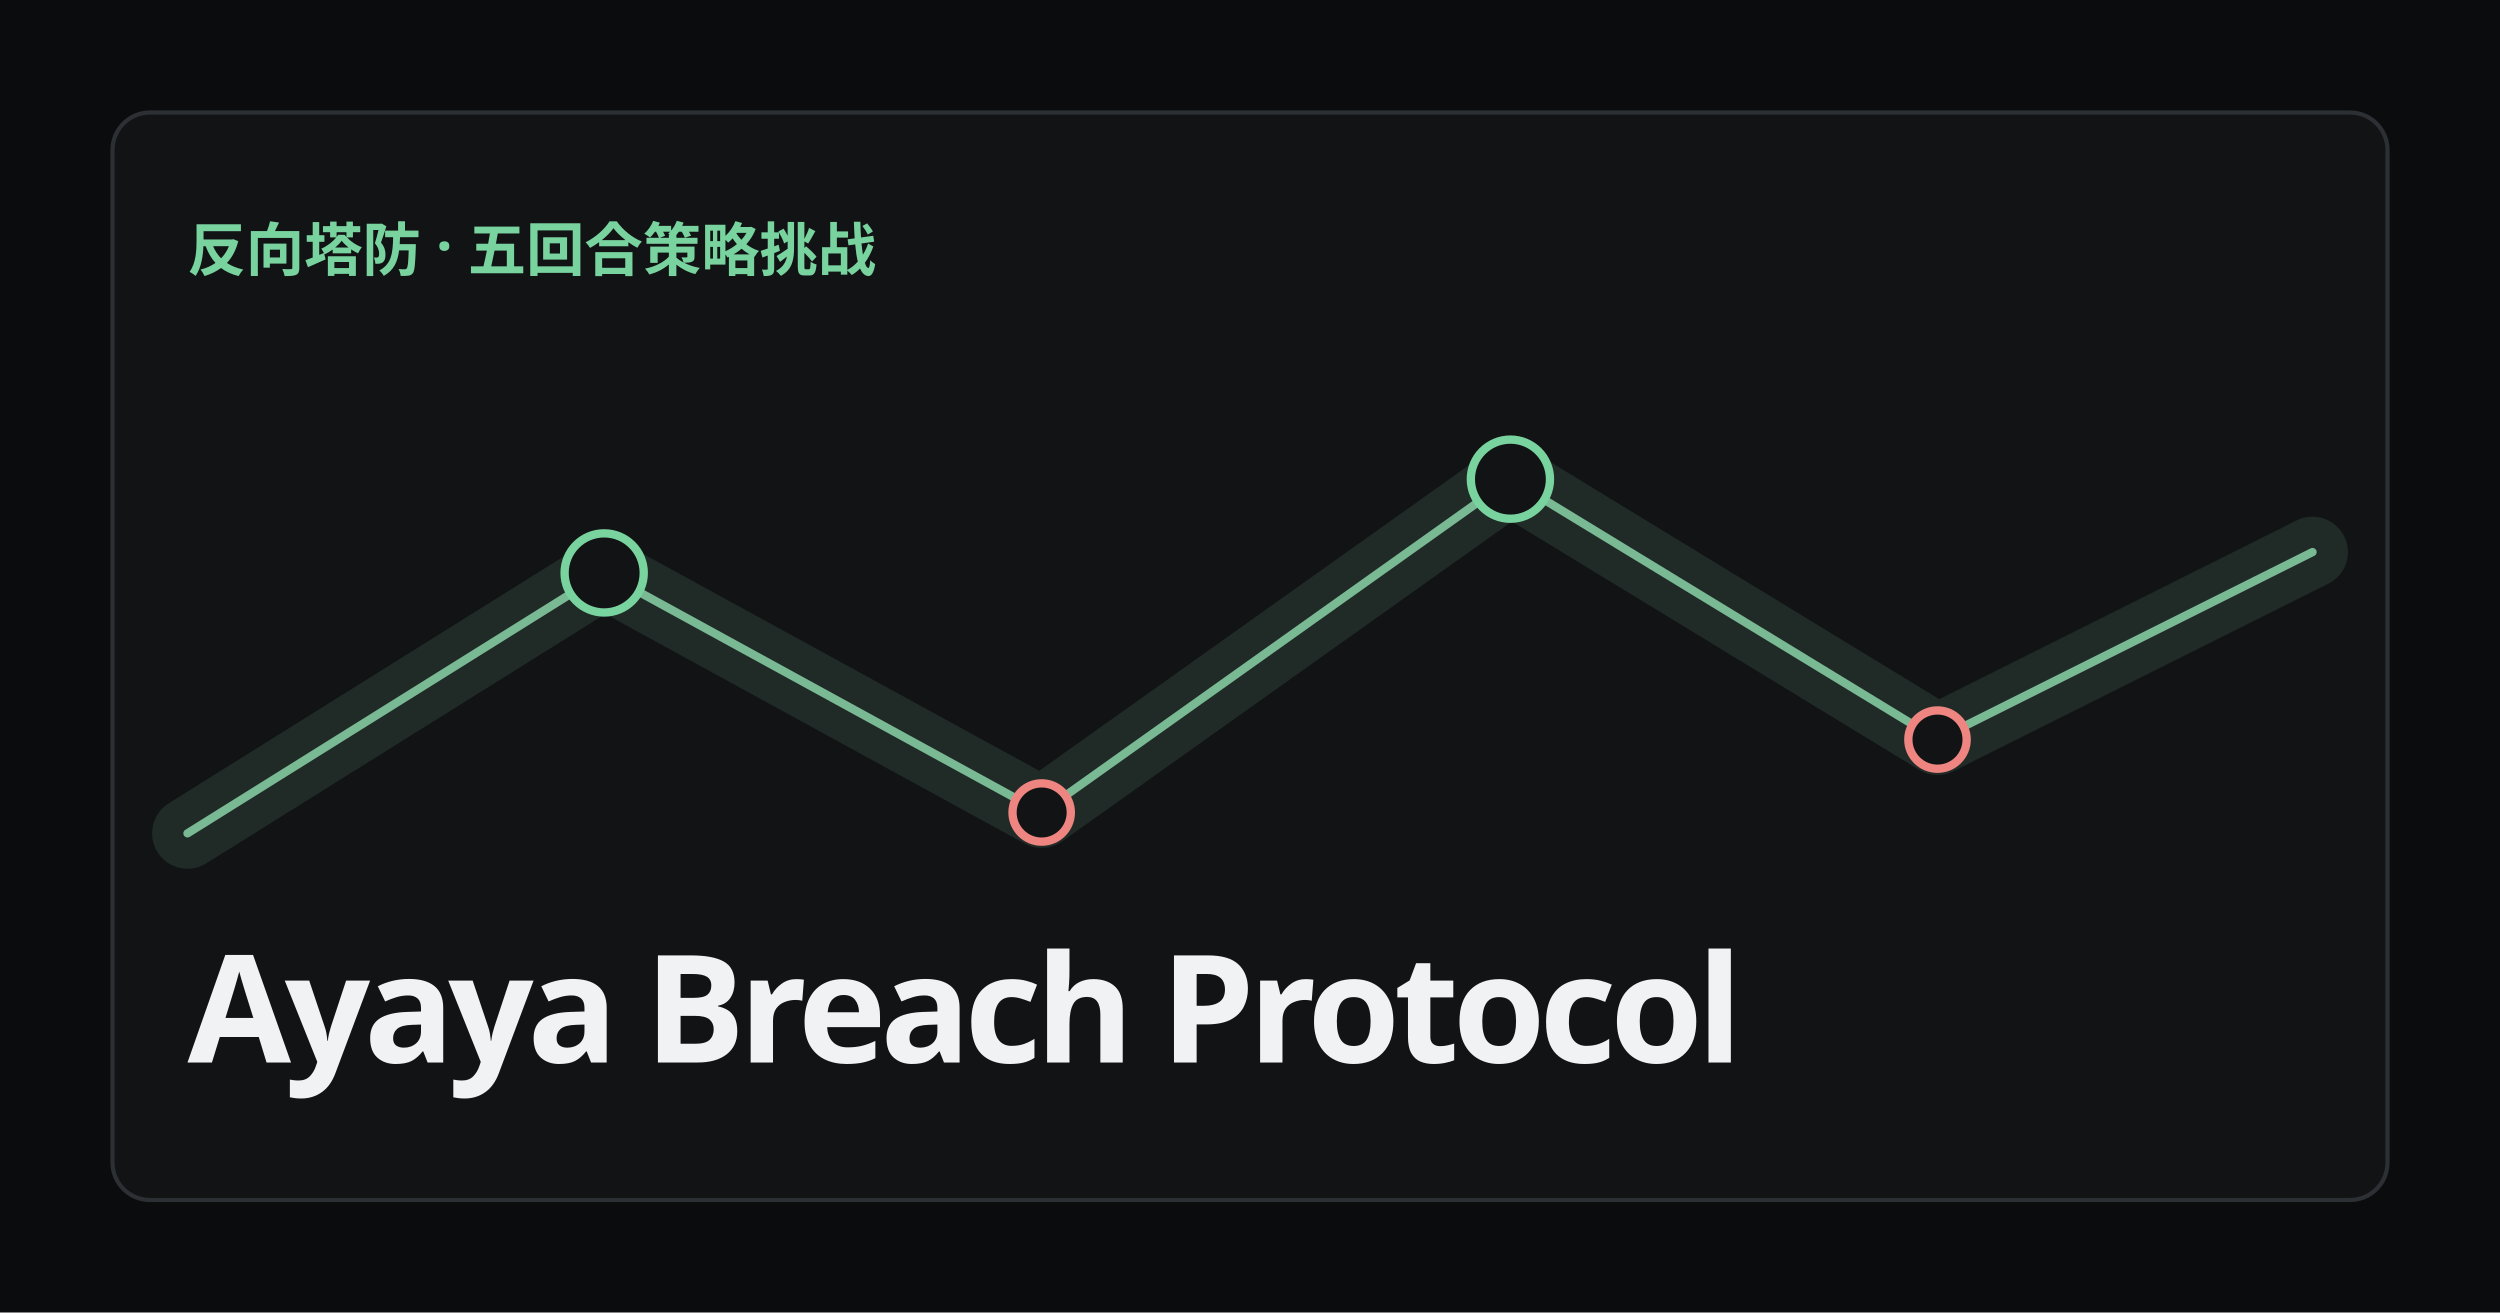
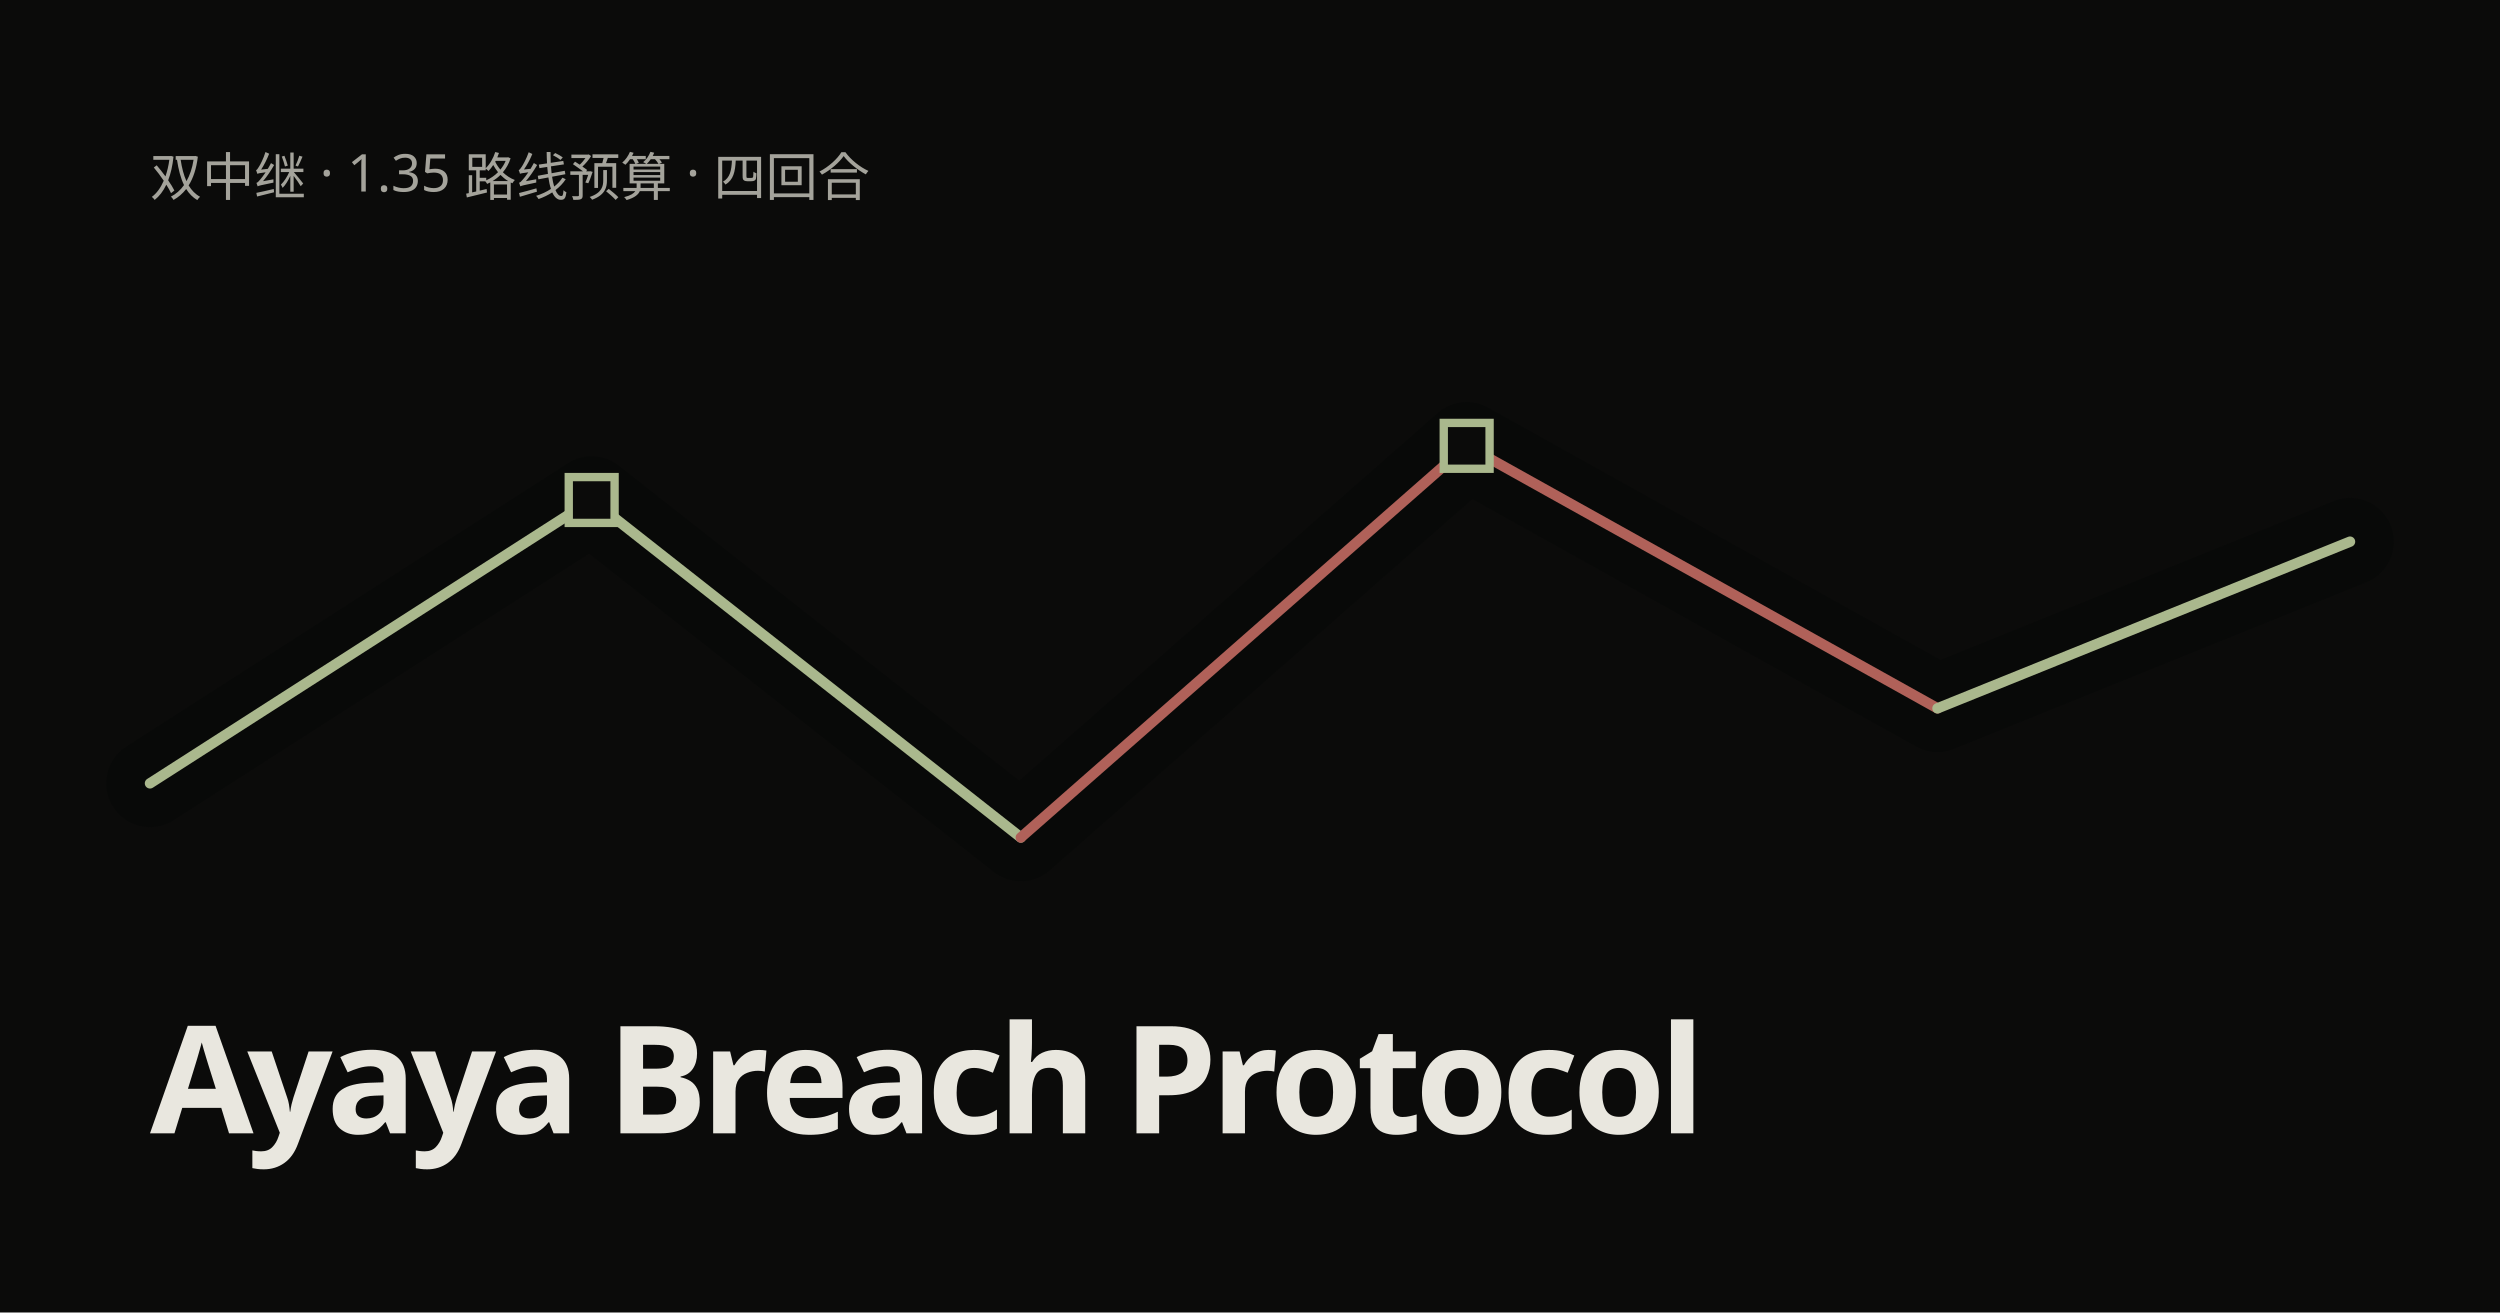
<svg xmlns="http://www.w3.org/2000/svg" viewBox="0 0 1200 630">
-   <rect width="1200" height="630" fill="#0b0c0d" />
-   <rect x="54" y="54" width="1092" height="522" rx="18" fill="#111315" stroke="#2c3034" stroke-width="2" />
-   <path d="M90 400 290 275 500 390 725 230 930 355 1110 265" fill="none" stroke="#202a26" stroke-width="34" stroke-linecap="round" stroke-linejoin="round" />
-   <path d="M90 400 290 275 500 390 725 230 930 355 1110 265" fill="none" stroke="#79b993" stroke-width="4" stroke-linecap="round" stroke-linejoin="round" />
-   <g fill="#111315" stroke="#79d39f" stroke-width="4">
-     <circle cx="290" cy="275" r="19" />
-     <circle cx="725" cy="230" r="19" />
+   <rect width="1200" height="630" fill="#0b0b0a" />
+   <path d="M72 376 284 240 490 402 704 214 930 340 1128 260" fill="none" stroke="#080908" stroke-width="42" stroke-linecap="round" stroke-linejoin="round" />
+   <path d="M72 376 284 240 490 402" fill="none" stroke="#aab88d" stroke-width="5" stroke-linecap="round" stroke-linejoin="round" />
+   <path d="M490 402 704 214 930 340" fill="none" stroke="#b06159" stroke-width="5" stroke-linecap="round" stroke-linejoin="round" />
+   <path d="M930 340 1128 260" fill="none" stroke="#aab88d" stroke-width="5" stroke-linecap="round" stroke-linejoin="round" />
+   <g fill="#0b0b0a" stroke="#aab88d" stroke-width="4">
+     <rect x="273" y="229" width="22" height="22" />
+     <rect x="693" y="203" width="22" height="22" />
  </g>
-   <g fill="#111315" stroke="#ee8580" stroke-width="4">
-     <circle cx="500" cy="390" r="14" />
-     <circle cx="930" cy="355" r="14" />
-   </g>
-   <text x="90" y="130" fill="#79d39f" font-family="system-ui,sans-serif" font-weight="650" font-size="28">反向塔防 · 五回合策略挑战</text>
-   <text x="90" y="510" fill="#f1f2f3" font-family="system-ui,sans-serif" font-weight="750" font-size="72" letter-spacing="-3">Ayaya Breach Protocol</text>
+   <text x="72" y="94" fill="#a4a39b" font-family="system-ui,sans-serif" font-weight="500" font-size="25">双中继 · 1.35 路线预算 · 四回合</text>
+   <text x="72" y="544" fill="#e9e7df" font-family="system-ui,sans-serif" font-weight="720" font-size="72" letter-spacing="-3">Ayaya Breach Protocol</text>
</svg>
